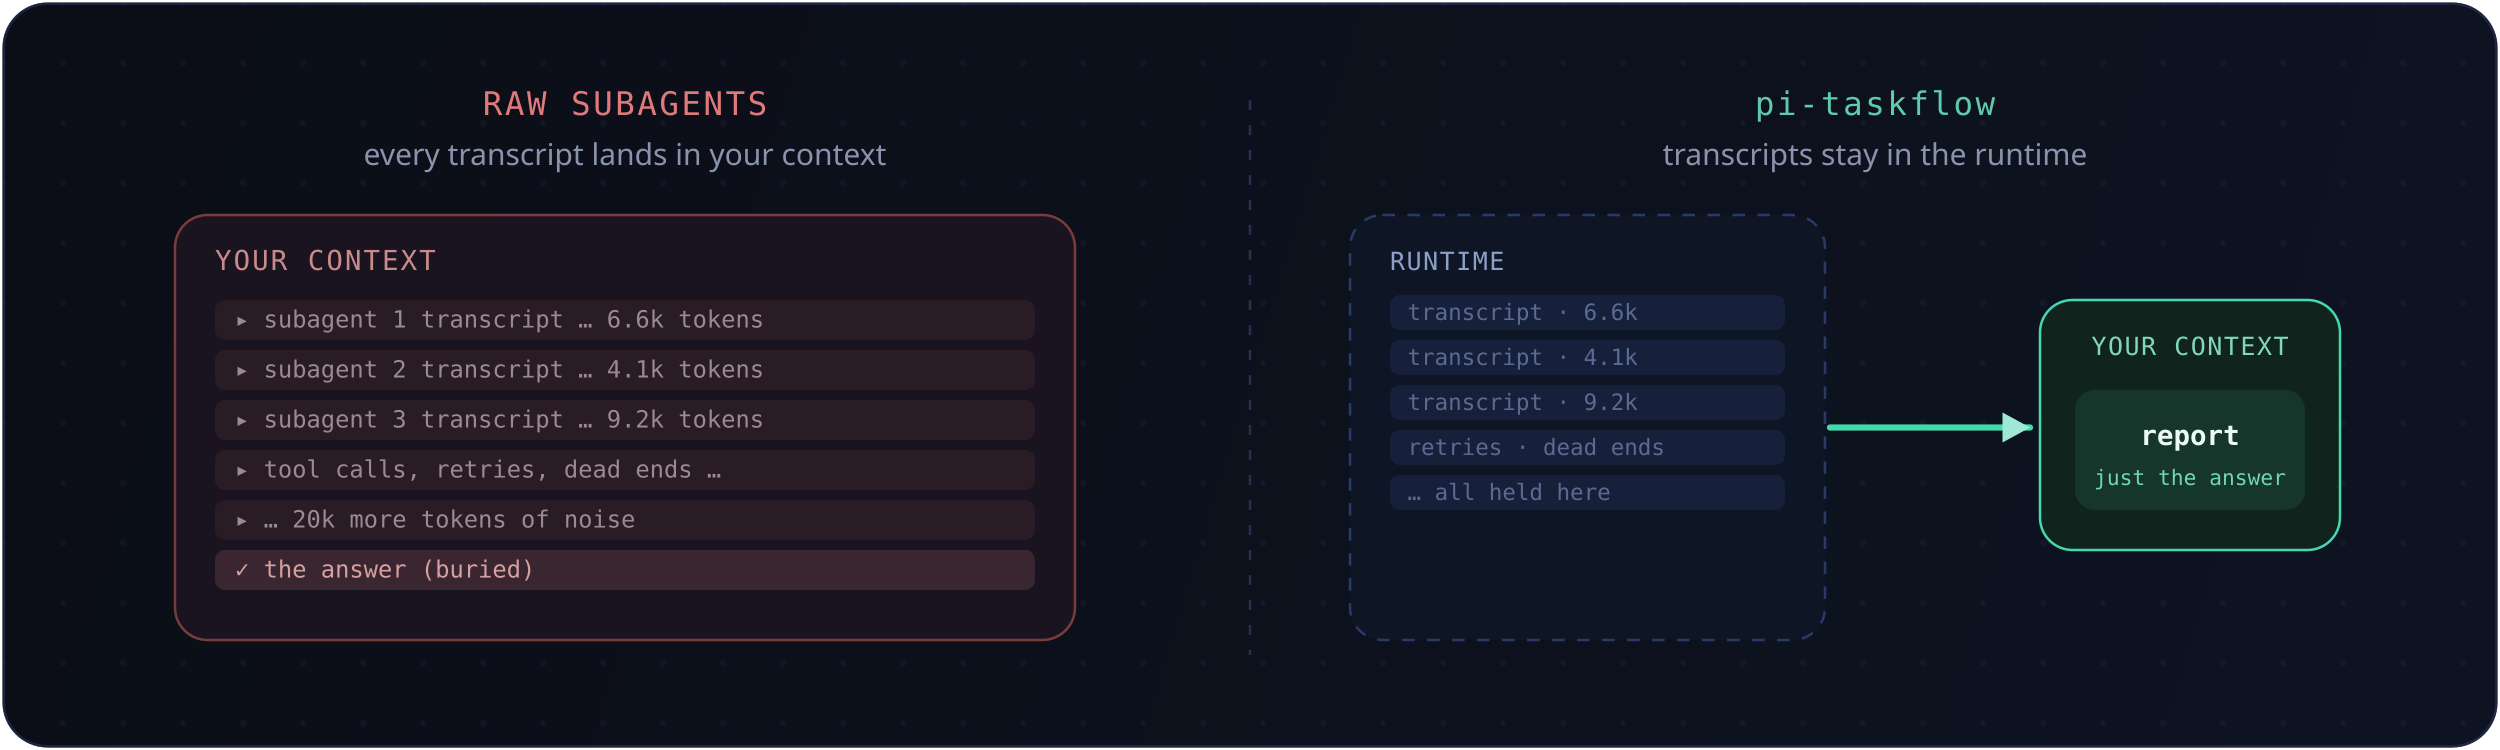
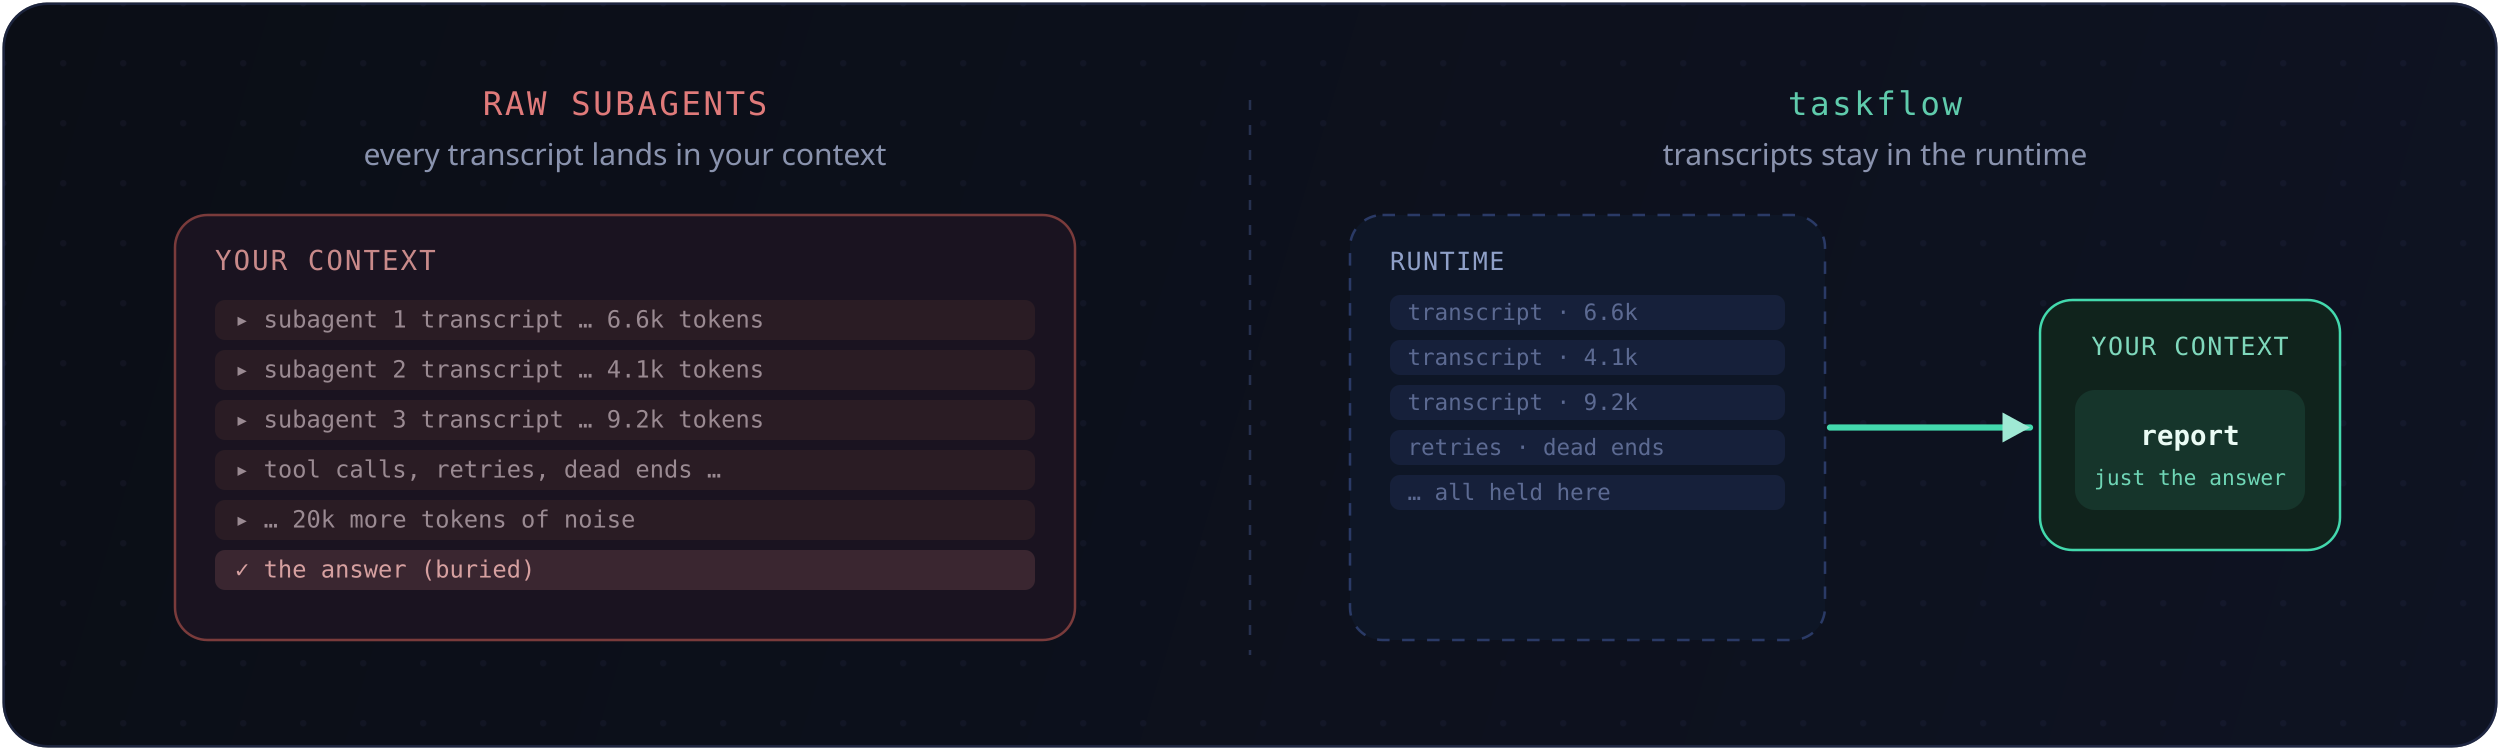
- <svg xmlns="http://www.w3.org/2000/svg" width="1000" height="300" viewBox="0 0 1000 300" fill="none" role="img" aria-label="Context isolation: with raw subagents every transcript floods your context; with pi-taskflow only the final result returns">
+ <svg xmlns="http://www.w3.org/2000/svg" width="1000" height="300" viewBox="0 0 1000 300" fill="none" role="img" aria-label="Context isolation: with raw subagents every transcript floods your context; with taskflow only the final result returns">
  <defs>
    <linearGradient id="cbg" x1="0" y1="0" x2="1000" y2="300" gradientUnits="userSpaceOnUse">
      <stop offset="0" stop-color="#0B0E16" />
      <stop offset="1" stop-color="#0E1322" />
    </linearGradient>
    <pattern id="cdots" width="24" height="24" patternUnits="userSpaceOnUse">
      <circle cx="1.3" cy="1.3" r="1.3" fill="#9FB0FF" fill-opacity="0.045" />
    </pattern>
  </defs>
  <rect x="1" y="1" width="998" height="298" rx="18" fill="url(#cbg)" />
  <rect x="1" y="1" width="998" height="298" rx="18" fill="url(#cdots)" />
  <rect x="1.5" y="1.5" width="997" height="297" rx="17.5" stroke="#283357" stroke-opacity="0.6" />
  <line x1="500" y1="40" x2="500" y2="262" stroke="#26314f" stroke-dasharray="4 6" />
  <text x="250" y="46" text-anchor="middle" font-family="ui-monospace, Menlo, monospace" font-size="13" letter-spacing="1" fill="#E07A7A">RAW SUBAGENTS</text>
  <text x="250" y="66" text-anchor="middle" font-family="system-ui, sans-serif" font-size="12" fill="#8A93AE">every transcript lands in your context</text>
  <rect x="70" y="86" width="360" height="170" rx="13" fill="#1A1320" stroke="#7A3B3B" />
  <text x="86" y="108" font-family="ui-monospace, Menlo, monospace" font-size="11" letter-spacing="0.8" fill="#C98A8A">YOUR CONTEXT</text>
  <g font-family="ui-monospace, Menlo, monospace" font-size="9.5" fill="#9A8A92">
    <rect x="86" y="120" width="328" height="16" rx="4" fill="#2A1C24" />
    <text x="94" y="131">▸ subagent 1 transcript … 6.6k tokens</text>
    <rect x="86" y="140" width="328" height="16" rx="4" fill="#2A1C24" />
    <text x="94" y="151">▸ subagent 2 transcript … 4.1k tokens</text>
    <rect x="86" y="160" width="328" height="16" rx="4" fill="#2A1C24" />
    <text x="94" y="171">▸ subagent 3 transcript … 9.2k tokens</text>
    <rect x="86" y="180" width="328" height="16" rx="4" fill="#2A1C24" />
    <text x="94" y="191">▸ tool calls, retries, dead ends …</text>
    <rect x="86" y="200" width="328" height="16" rx="4" fill="#2A1C24" />
    <text x="94" y="211">▸ … 20k more tokens of noise</text>
    <rect x="86" y="220" width="328" height="16" rx="4" fill="#3A2630" />
    <text x="94" y="231" fill="#D6A0A0">✓ the answer (buried)</text>
  </g>
-   <text x="750" y="46" text-anchor="middle" font-family="ui-monospace, Menlo, monospace" font-size="13" letter-spacing="1" fill="#5FCBAC">pi-taskflow</text>
+   <text x="750" y="46" text-anchor="middle" font-family="ui-monospace, Menlo, monospace" font-size="13" letter-spacing="1" fill="#5FCBAC">taskflow</text>
  <text x="750" y="66" text-anchor="middle" font-family="system-ui, sans-serif" font-size="12" fill="#8A93AE">transcripts stay in the runtime</text>
  <rect x="540" y="86" width="190" height="170" rx="13" fill="#0E1626" stroke="#2A3a66" stroke-dasharray="5 5" />
  <text x="556" y="108" font-family="ui-monospace, Menlo, monospace" font-size="10" letter-spacing="0.6" fill="#8FA0C8">RUNTIME</text>
  <g font-family="ui-monospace, Menlo, monospace" font-size="9" fill="#5C6A92">
    <rect x="556" y="118" width="158" height="14" rx="4" fill="#16203a" />
    <text x="563" y="128">transcript · 6.6k</text>
    <rect x="556" y="136" width="158" height="14" rx="4" fill="#16203a" />
    <text x="563" y="146">transcript · 4.1k</text>
    <rect x="556" y="154" width="158" height="14" rx="4" fill="#16203a" />
    <text x="563" y="164">transcript · 9.2k</text>
    <rect x="556" y="172" width="158" height="14" rx="4" fill="#16203a" />
    <text x="563" y="182">retries · dead ends</text>
    <rect x="556" y="190" width="158" height="14" rx="4" fill="#16203a" />
    <text x="563" y="200">… all held here</text>
  </g>
  <path d="M732 171 C770 171, 780 171, 812 171" stroke="#43D9AD" stroke-width="2.5" fill="none" stroke-linecap="round" />
  <path d="M812 171 l-11 -6 v12 z" fill="#9FE9D4" />
  <rect x="816" y="120" width="120" height="100" rx="13" fill="#10231C" stroke="#43D9AD" />
  <text x="876" y="142" text-anchor="middle" font-family="ui-monospace, Menlo, monospace" font-size="10" letter-spacing="0.6" fill="#7FD8BC">YOUR CONTEXT</text>
  <rect x="830" y="156" width="92" height="48" rx="8" fill="#16352B" />
  <text x="876" y="178" text-anchor="middle" font-family="ui-monospace, Menlo, monospace" font-size="11" font-weight="700" fill="#EAFBF4">report</text>
  <text x="876" y="194" text-anchor="middle" font-family="ui-monospace, Menlo, monospace" font-size="8.5" fill="#6FD6B6">just the answer</text>
</svg>
